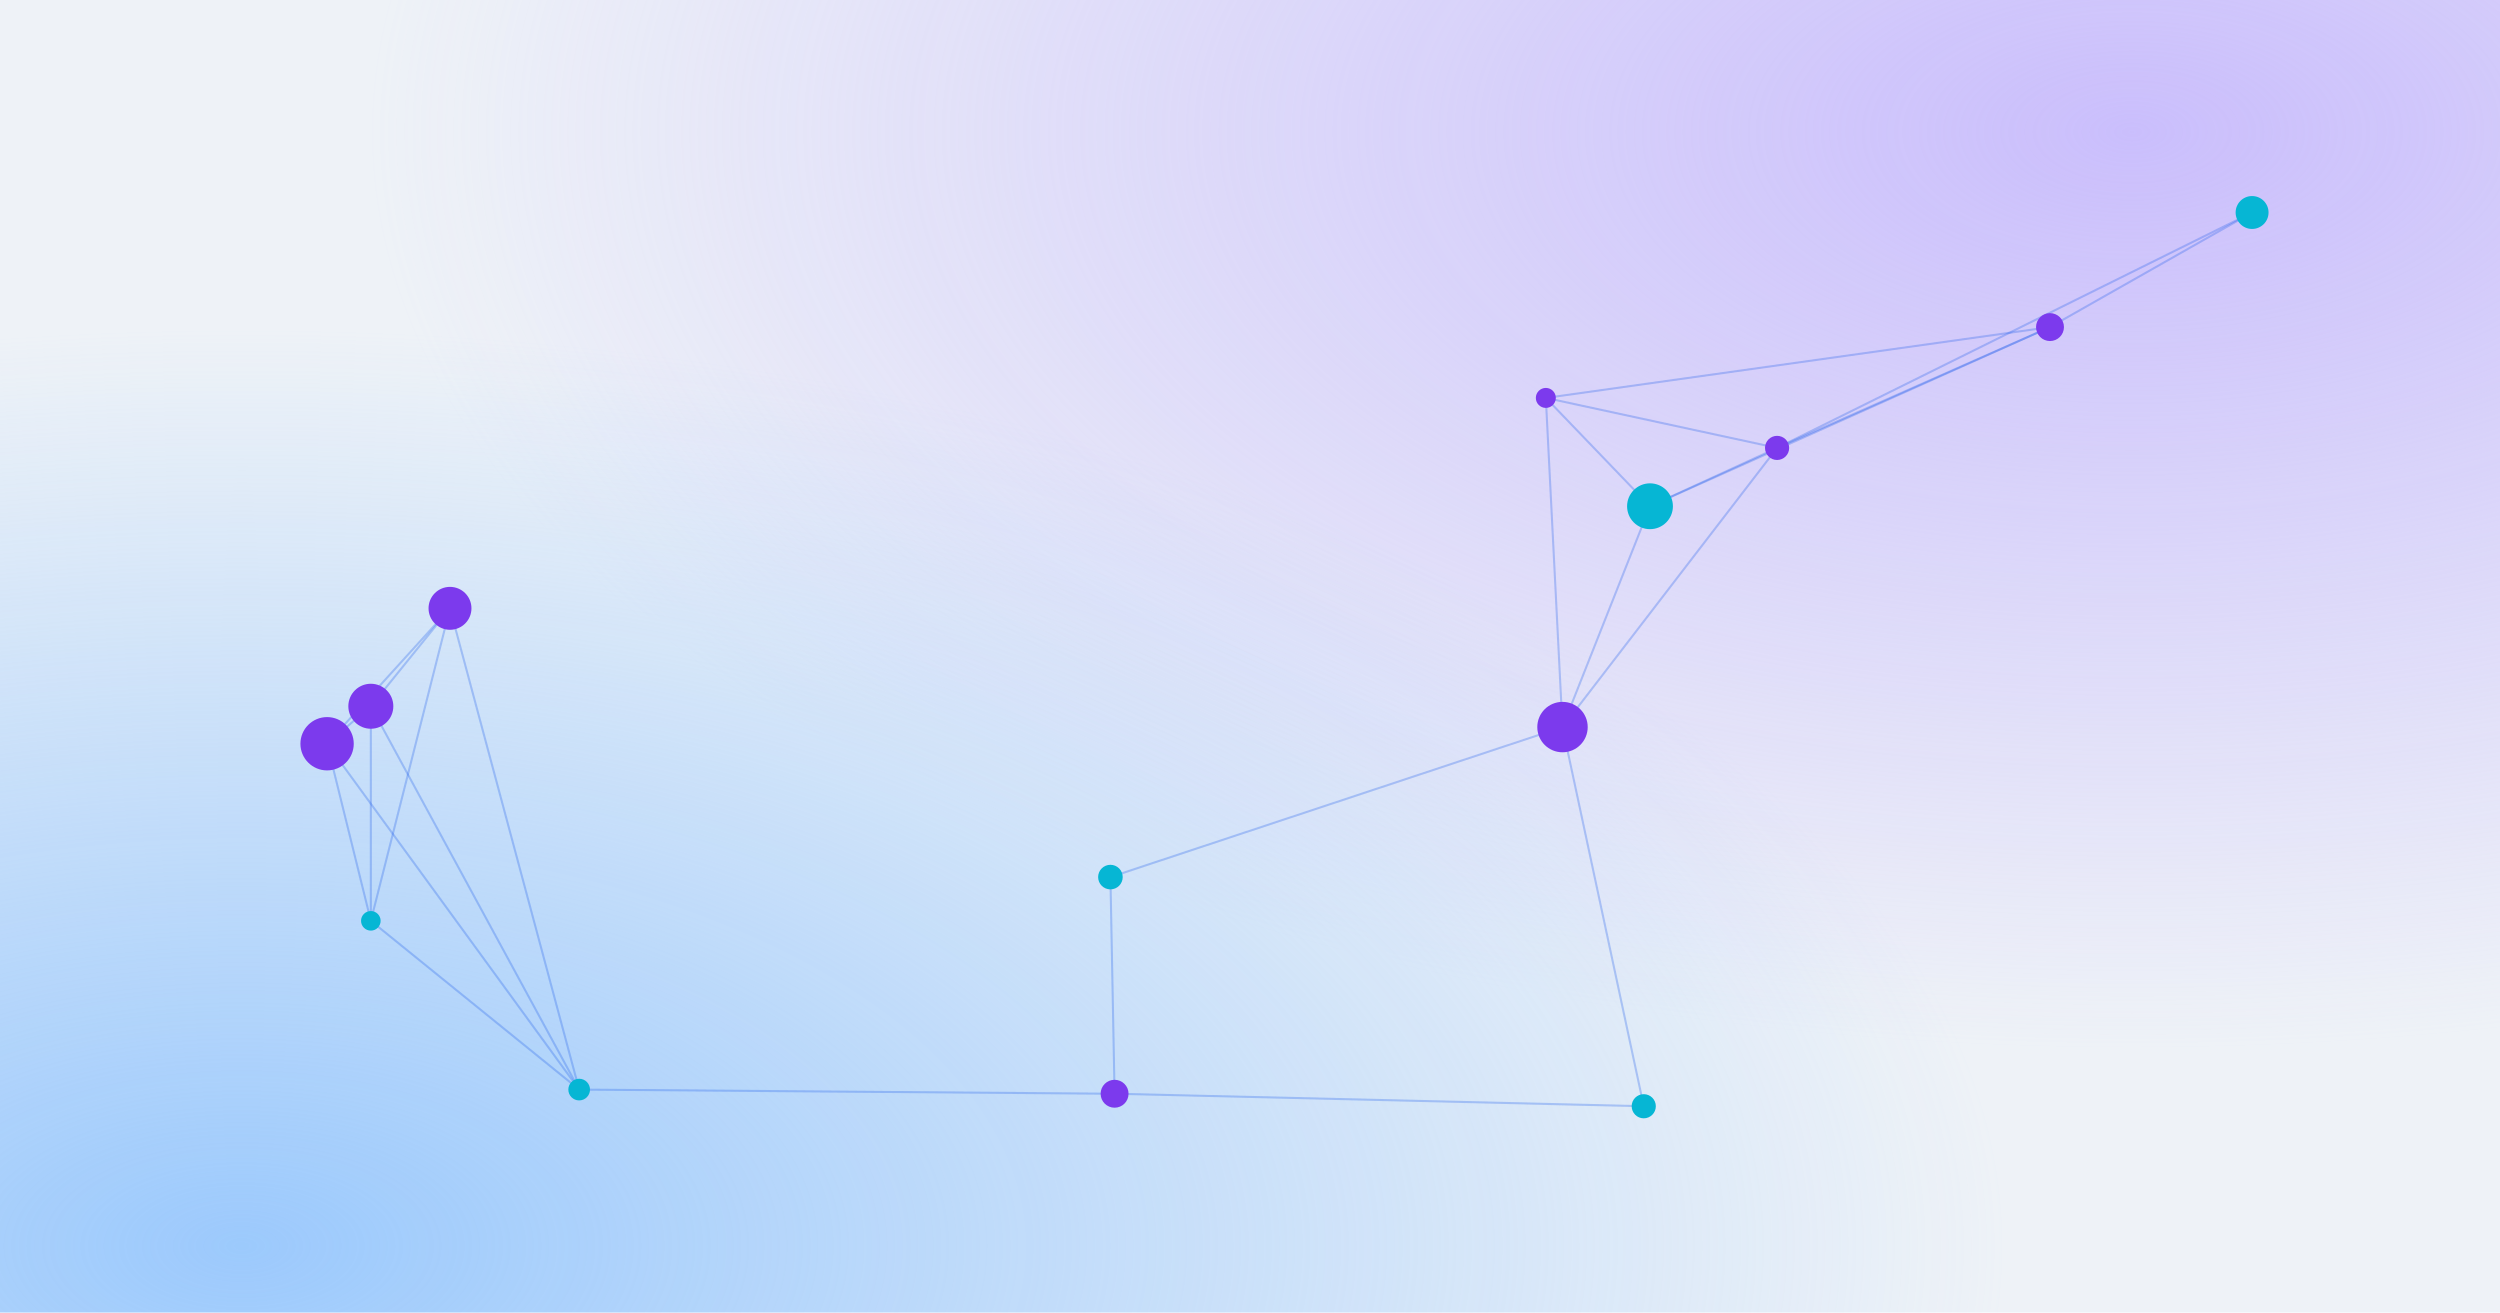
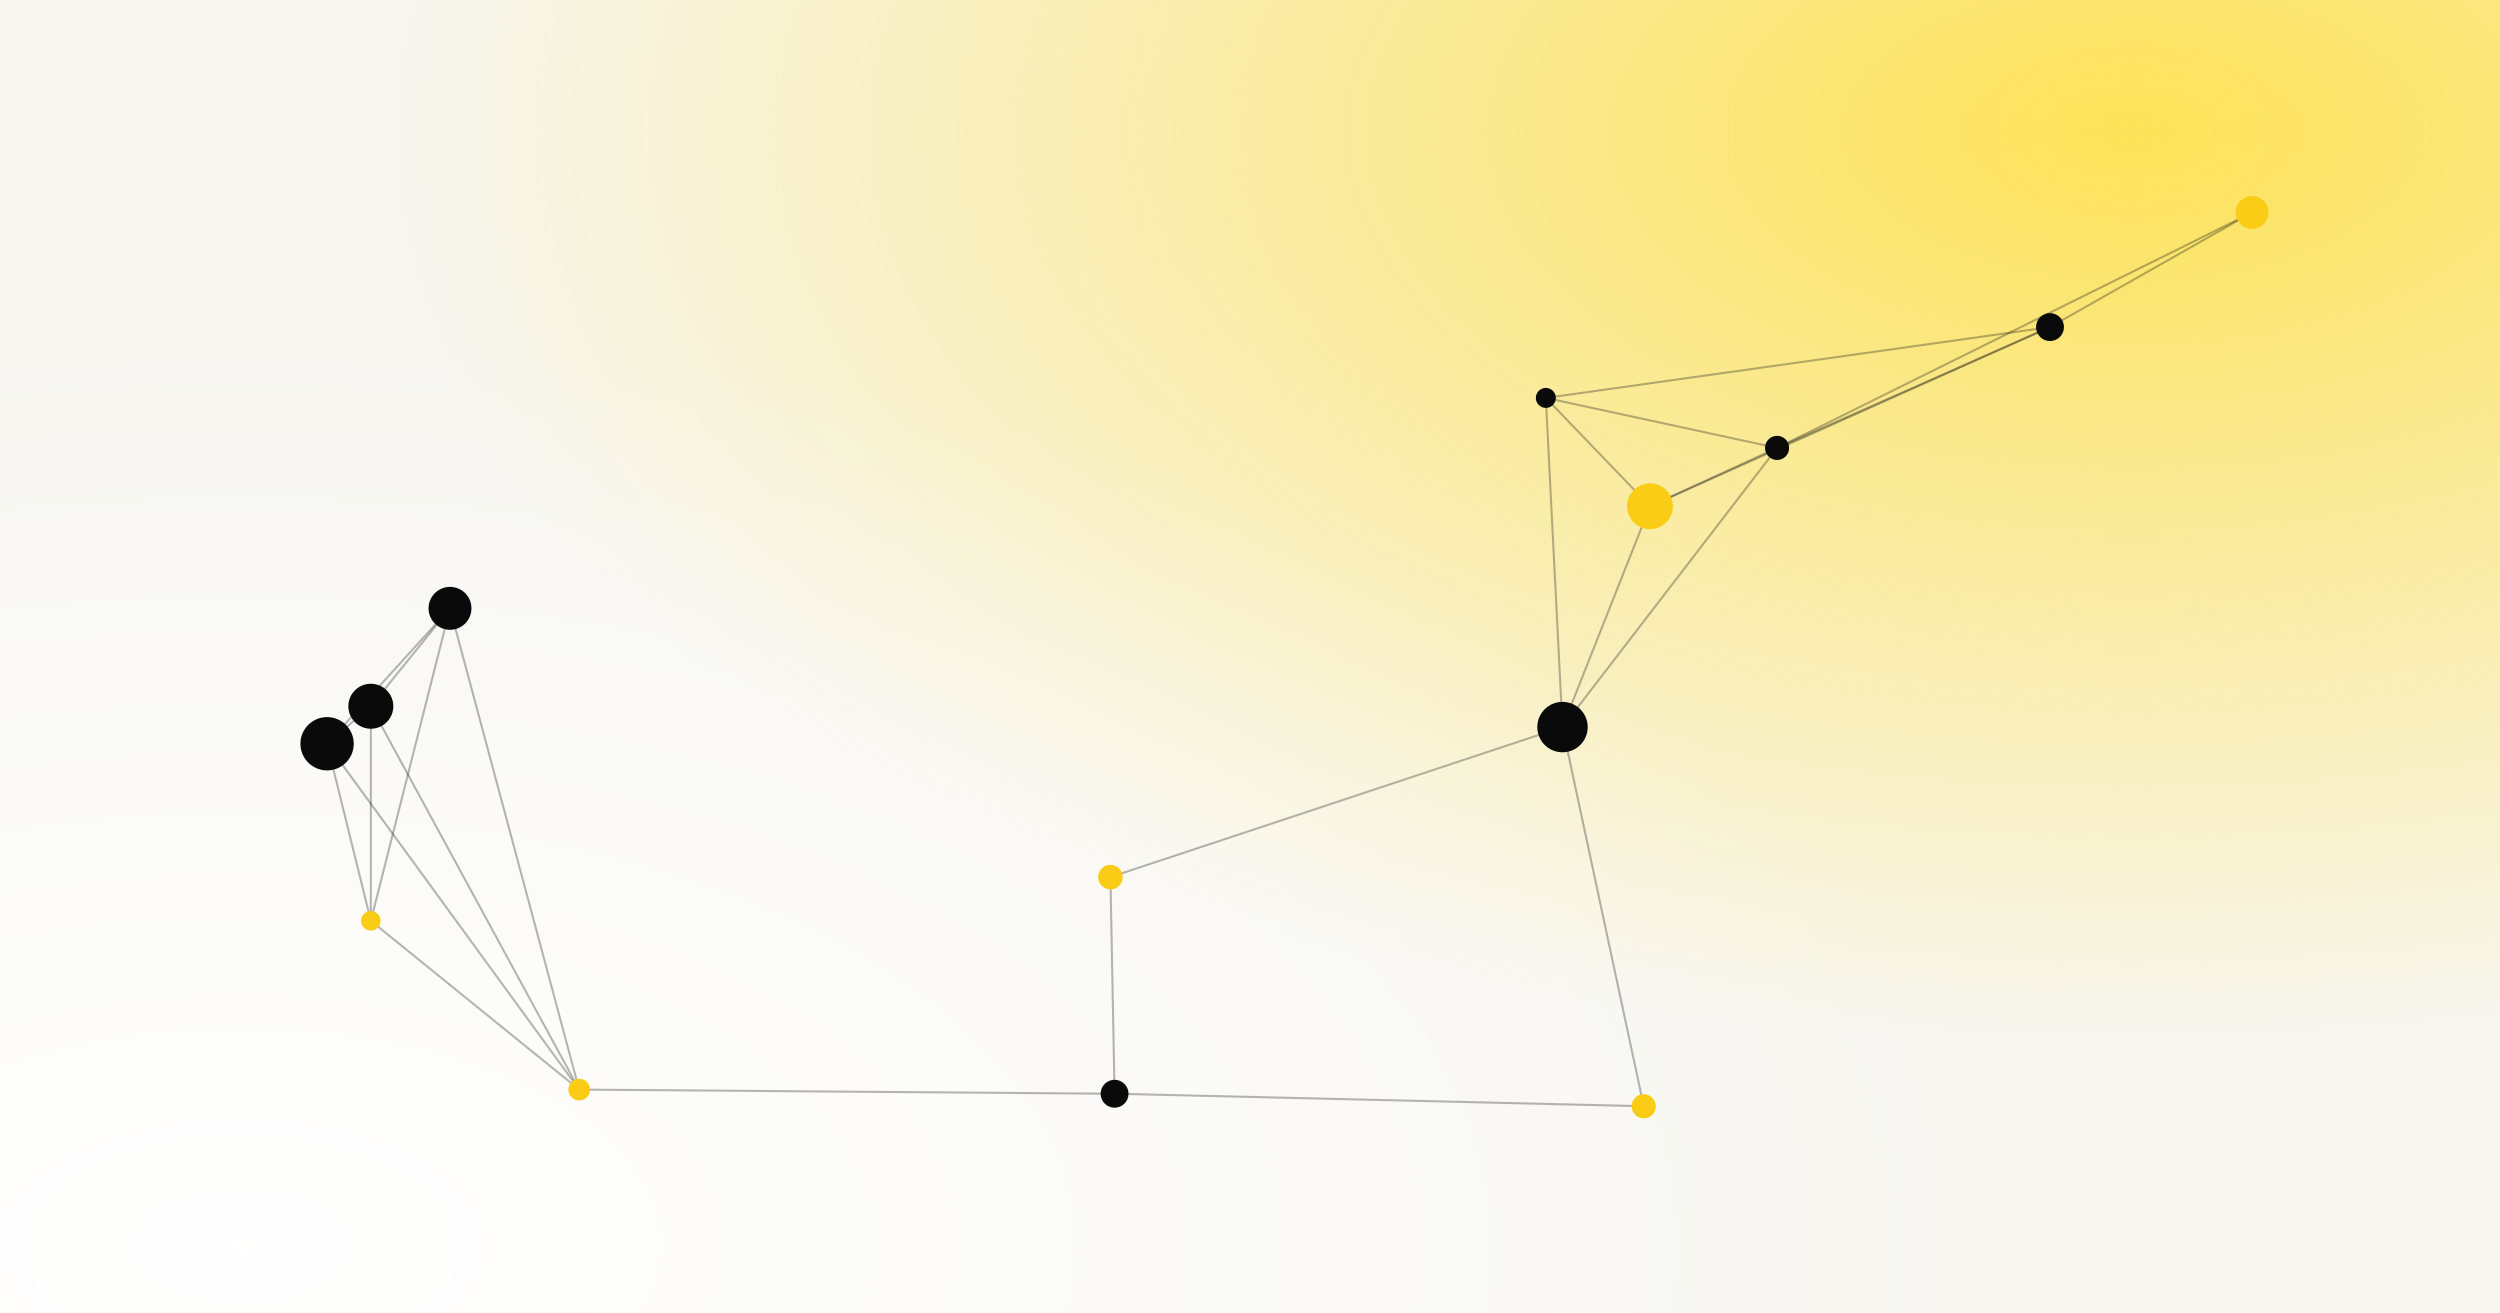
<svg xmlns="http://www.w3.org/2000/svg" viewBox="0 0 1200 630" width="1200" height="630">
  <defs>
    <radialGradient id="a" cx="85%" cy="10%" r="70%">
-       <stop offset="0" stop-color="#c4b5fd" stop-opacity=".85" />
-       <stop offset="1" stop-color="#c4b5fd" stop-opacity="0" />
+       <stop offset="0" stop-color="#fde047" stop-opacity=".9" />
+       <stop offset="1" stop-color="#fde047" stop-opacity="0" />
    </radialGradient>
    <radialGradient id="b" cx="10%" cy="95%" r="70%">
-       <stop offset="0" stop-color="#93c5fd" stop-opacity=".9" />
-       <stop offset="1" stop-color="#93c5fd" stop-opacity="0" />
+       <stop offset="0" stop-color="#ffffff" stop-opacity=".95" />
+       <stop offset="1" stop-color="#ffffff" stop-opacity="0" />
    </radialGradient>
  </defs>
-   <rect width="1200" height="630" fill="#eef2f7" />
+   <rect width="1200" height="630" fill="#f7f6f1" />
  <rect width="1200" height="630" fill="url(#a)" />
  <rect width="1200" height="630" fill="url(#b)" />
-   <line x1="853" y1="215" x2="742" y2="191" stroke="#2563eb" stroke-opacity=".30" />
-   <line x1="853" y1="215" x2="792" y2="243" stroke="#2563eb" stroke-opacity=".30" />
-   <line x1="853" y1="215" x2="984" y2="157" stroke="#2563eb" stroke-opacity=".30" />
-   <line x1="853" y1="215" x2="1081" y2="102" stroke="#2563eb" stroke-opacity=".30" />
-   <line x1="853" y1="215" x2="750" y2="349" stroke="#2563eb" stroke-opacity=".30" />
-   <line x1="178" y1="442" x2="278" y2="523" stroke="#2563eb" stroke-opacity=".30" />
-   <line x1="178" y1="442" x2="178" y2="339" stroke="#2563eb" stroke-opacity=".30" />
-   <line x1="178" y1="442" x2="216" y2="292" stroke="#2563eb" stroke-opacity=".30" />
-   <line x1="178" y1="442" x2="157" y2="357" stroke="#2563eb" stroke-opacity=".30" />
-   <line x1="278" y1="523" x2="178" y2="339" stroke="#2563eb" stroke-opacity=".30" />
-   <line x1="278" y1="523" x2="216" y2="292" stroke="#2563eb" stroke-opacity=".30" />
-   <line x1="278" y1="523" x2="157" y2="357" stroke="#2563eb" stroke-opacity=".30" />
-   <line x1="278" y1="523" x2="535" y2="525" stroke="#2563eb" stroke-opacity=".30" />
-   <line x1="742" y1="191" x2="792" y2="243" stroke="#2563eb" stroke-opacity=".30" />
-   <line x1="742" y1="191" x2="984" y2="157" stroke="#2563eb" stroke-opacity=".30" />
-   <line x1="742" y1="191" x2="750" y2="349" stroke="#2563eb" stroke-opacity=".30" />
-   <line x1="792" y1="243" x2="984" y2="157" stroke="#2563eb" stroke-opacity=".30" />
-   <line x1="792" y1="243" x2="750" y2="349" stroke="#2563eb" stroke-opacity=".30" />
-   <line x1="984" y1="157" x2="1081" y2="102" stroke="#2563eb" stroke-opacity=".30" />
-   <line x1="789" y1="531" x2="750" y2="349" stroke="#2563eb" stroke-opacity=".30" />
-   <line x1="789" y1="531" x2="535" y2="525" stroke="#2563eb" stroke-opacity=".30" />
-   <line x1="533" y1="421" x2="750" y2="349" stroke="#2563eb" stroke-opacity=".30" />
-   <line x1="533" y1="421" x2="535" y2="525" stroke="#2563eb" stroke-opacity=".30" />
-   <line x1="178" y1="339" x2="216" y2="292" stroke="#2563eb" stroke-opacity=".30" />
-   <line x1="178" y1="339" x2="157" y2="357" stroke="#2563eb" stroke-opacity=".30" />
-   <line x1="216" y1="292" x2="157" y2="357" stroke="#2563eb" stroke-opacity=".30" />
-   <circle cx="853" cy="215" r="5.8" fill="#7c3aed" />
-   <circle cx="178" cy="442" r="4.7" fill="#06b6d4" />
-   <circle cx="278" cy="523" r="5.2" fill="#06b6d4" />
-   <circle cx="742" cy="191" r="4.8" fill="#7c3aed" />
-   <circle cx="792" cy="243" r="11.0" fill="#06b6d4" />
-   <circle cx="984" cy="157" r="6.7" fill="#7c3aed" />
-   <circle cx="789" cy="531" r="5.8" fill="#06b6d4" />
-   <circle cx="533" cy="421" r="5.9" fill="#06b6d4" />
-   <circle cx="178" cy="339" r="10.8" fill="#7c3aed" />
-   <circle cx="1081" cy="102" r="7.9" fill="#06b6d4" />
-   <circle cx="750" cy="349" r="12.1" fill="#7c3aed" />
-   <circle cx="216" cy="292" r="10.3" fill="#7c3aed" />
-   <circle cx="157" cy="357" r="12.8" fill="#7c3aed" />
-   <circle cx="535" cy="525" r="6.7" fill="#7c3aed" />
+   <line x1="853" y1="215" x2="742" y2="191" stroke="#0a0a0a" stroke-opacity=".30" />
+   <line x1="853" y1="215" x2="792" y2="243" stroke="#0a0a0a" stroke-opacity=".30" />
+   <line x1="853" y1="215" x2="984" y2="157" stroke="#0a0a0a" stroke-opacity=".30" />
+   <line x1="853" y1="215" x2="1081" y2="102" stroke="#0a0a0a" stroke-opacity=".30" />
+   <line x1="853" y1="215" x2="750" y2="349" stroke="#0a0a0a" stroke-opacity=".30" />
+   <line x1="178" y1="442" x2="278" y2="523" stroke="#0a0a0a" stroke-opacity=".30" />
+   <line x1="178" y1="442" x2="178" y2="339" stroke="#0a0a0a" stroke-opacity=".30" />
+   <line x1="178" y1="442" x2="216" y2="292" stroke="#0a0a0a" stroke-opacity=".30" />
+   <line x1="178" y1="442" x2="157" y2="357" stroke="#0a0a0a" stroke-opacity=".30" />
+   <line x1="278" y1="523" x2="178" y2="339" stroke="#0a0a0a" stroke-opacity=".30" />
+   <line x1="278" y1="523" x2="216" y2="292" stroke="#0a0a0a" stroke-opacity=".30" />
+   <line x1="278" y1="523" x2="157" y2="357" stroke="#0a0a0a" stroke-opacity=".30" />
+   <line x1="278" y1="523" x2="535" y2="525" stroke="#0a0a0a" stroke-opacity=".30" />
+   <line x1="742" y1="191" x2="792" y2="243" stroke="#0a0a0a" stroke-opacity=".30" />
+   <line x1="742" y1="191" x2="984" y2="157" stroke="#0a0a0a" stroke-opacity=".30" />
+   <line x1="742" y1="191" x2="750" y2="349" stroke="#0a0a0a" stroke-opacity=".30" />
+   <line x1="792" y1="243" x2="984" y2="157" stroke="#0a0a0a" stroke-opacity=".30" />
+   <line x1="792" y1="243" x2="750" y2="349" stroke="#0a0a0a" stroke-opacity=".30" />
+   <line x1="984" y1="157" x2="1081" y2="102" stroke="#0a0a0a" stroke-opacity=".30" />
+   <line x1="789" y1="531" x2="750" y2="349" stroke="#0a0a0a" stroke-opacity=".30" />
+   <line x1="789" y1="531" x2="535" y2="525" stroke="#0a0a0a" stroke-opacity=".30" />
+   <line x1="533" y1="421" x2="750" y2="349" stroke="#0a0a0a" stroke-opacity=".30" />
+   <line x1="533" y1="421" x2="535" y2="525" stroke="#0a0a0a" stroke-opacity=".30" />
+   <line x1="178" y1="339" x2="216" y2="292" stroke="#0a0a0a" stroke-opacity=".30" />
+   <line x1="178" y1="339" x2="157" y2="357" stroke="#0a0a0a" stroke-opacity=".30" />
+   <line x1="216" y1="292" x2="157" y2="357" stroke="#0a0a0a" stroke-opacity=".30" />
+   <circle cx="853" cy="215" r="5.8" fill="#0a0a0a" />
+   <circle cx="178" cy="442" r="4.7" fill="#facc15" />
+   <circle cx="278" cy="523" r="5.2" fill="#facc15" />
+   <circle cx="742" cy="191" r="4.8" fill="#0a0a0a" />
+   <circle cx="792" cy="243" r="11.0" fill="#facc15" />
+   <circle cx="984" cy="157" r="6.7" fill="#0a0a0a" />
+   <circle cx="789" cy="531" r="5.8" fill="#facc15" />
+   <circle cx="533" cy="421" r="5.9" fill="#facc15" />
+   <circle cx="178" cy="339" r="10.8" fill="#0a0a0a" />
+   <circle cx="1081" cy="102" r="7.9" fill="#facc15" />
+   <circle cx="750" cy="349" r="12.1" fill="#0a0a0a" />
+   <circle cx="216" cy="292" r="10.3" fill="#0a0a0a" />
+   <circle cx="157" cy="357" r="12.8" fill="#0a0a0a" />
+   <circle cx="535" cy="525" r="6.7" fill="#0a0a0a" />
</svg>
